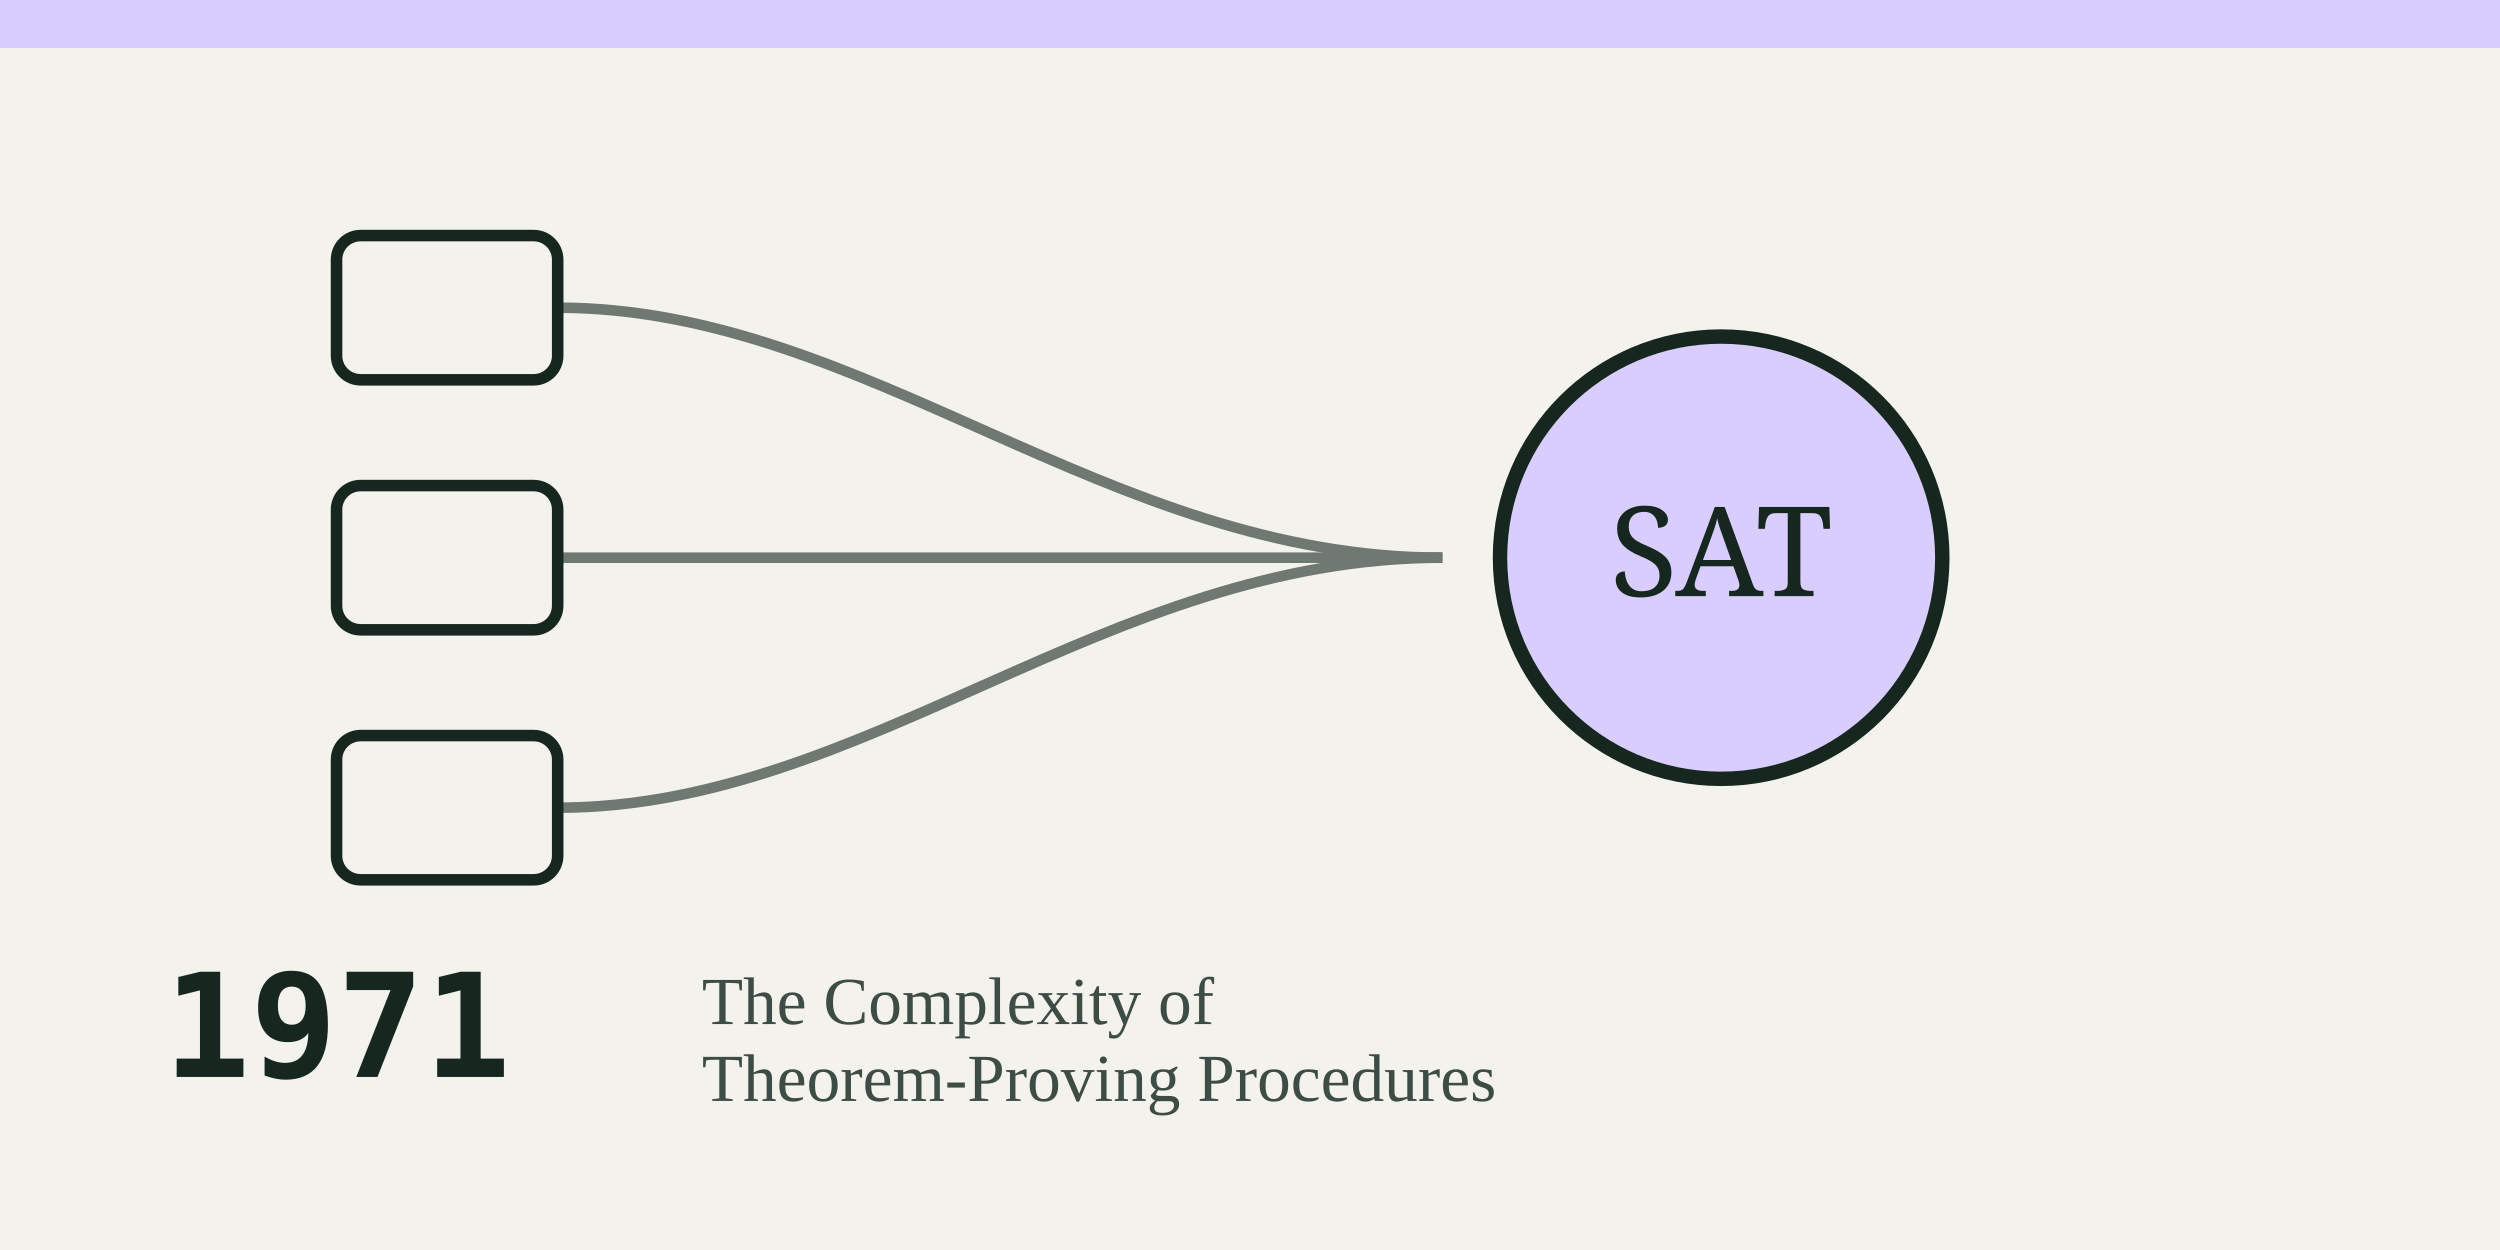
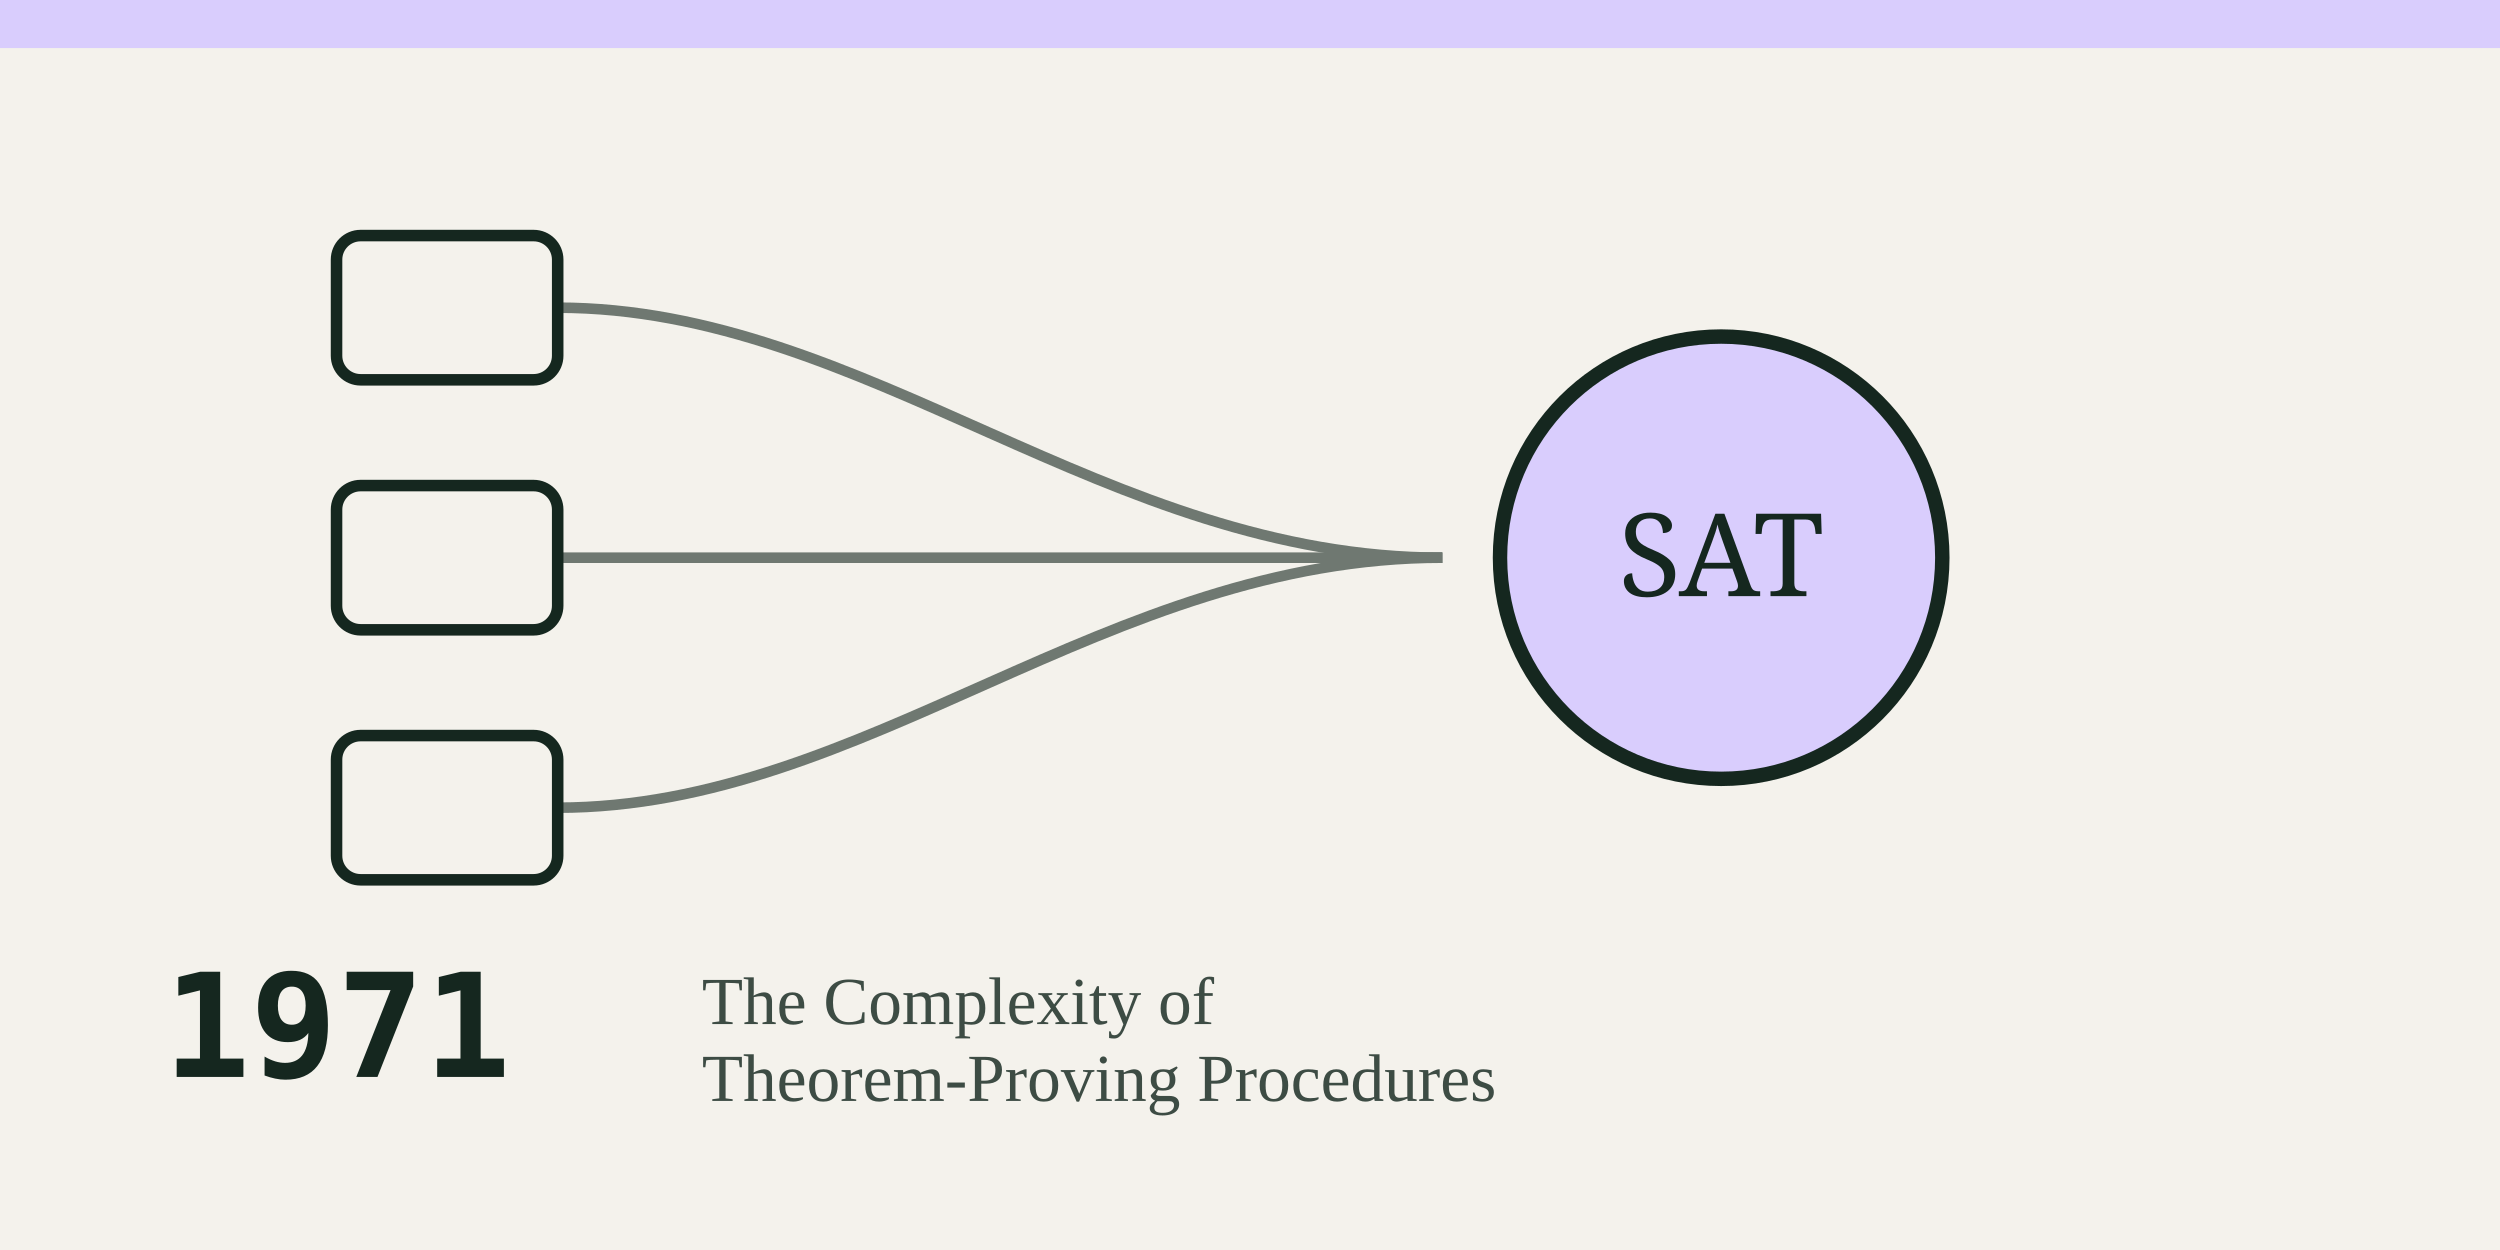
<svg xmlns="http://www.w3.org/2000/svg" viewBox="0 0 520 260" width="520" height="260" role="img" aria-label="The Complexity of Theorem-Proving Procedures, 1971">
  <rect width="520" height="260" fill="#f4f2ec" />
  <rect x="0" y="0" width="520" height="10" fill="#d9cdfd" />
  <g transform="translate(0, 12)">
    <g stroke="#15271f" stroke-width="2.2" opacity=".6">
      <path d="M116 52 C 180 52, 230 104, 300 104" fill="none" />
      <path d="M116 104 C 180 104, 230 104, 300 104" fill="none" />
      <path d="M116 156 C 180 156, 230 104, 300 104" fill="none" />
    </g>
    <g fill="none" stroke="#15271f" stroke-width="2.4">
      <rect x="70" y="37" width="46" height="30" rx="5" />
      <rect x="70" y="89" width="46" height="30" rx="5" />
      <rect x="70" y="141" width="46" height="30" rx="5" />
    </g>
    <circle cx="358" cy="104" r="46" fill="#d9cdfd" stroke="#15271f" stroke-width="3" />
-     <text x="358" y="112" text-anchor="middle" font-family="Georgia, serif" font-size="26" fill="#15271f">SAT</text>
+     <text x="358" y="112" text-anchor="middle" font-family="Georgia, serif" font-size="24" fill="#15271f">SAT</text>
  </g>
  <g transform="translate(34, 224)">
    <text font-family="ui-monospace, SFMono-Regular, Menlo, monospace" font-size="30" font-weight="700" fill="#15271f" y="0">1971</text>
    <text x="112" y="-11" font-family="Georgia, 'Times New Roman', serif" font-size="14" fill="#15271f" opacity=".82">The Complexity of</text>
    <text x="112" y="5" font-family="Georgia, 'Times New Roman', serif" font-size="14" fill="#15271f" opacity=".82">Theorem-Proving Procedures</text>
  </g>
</svg>
